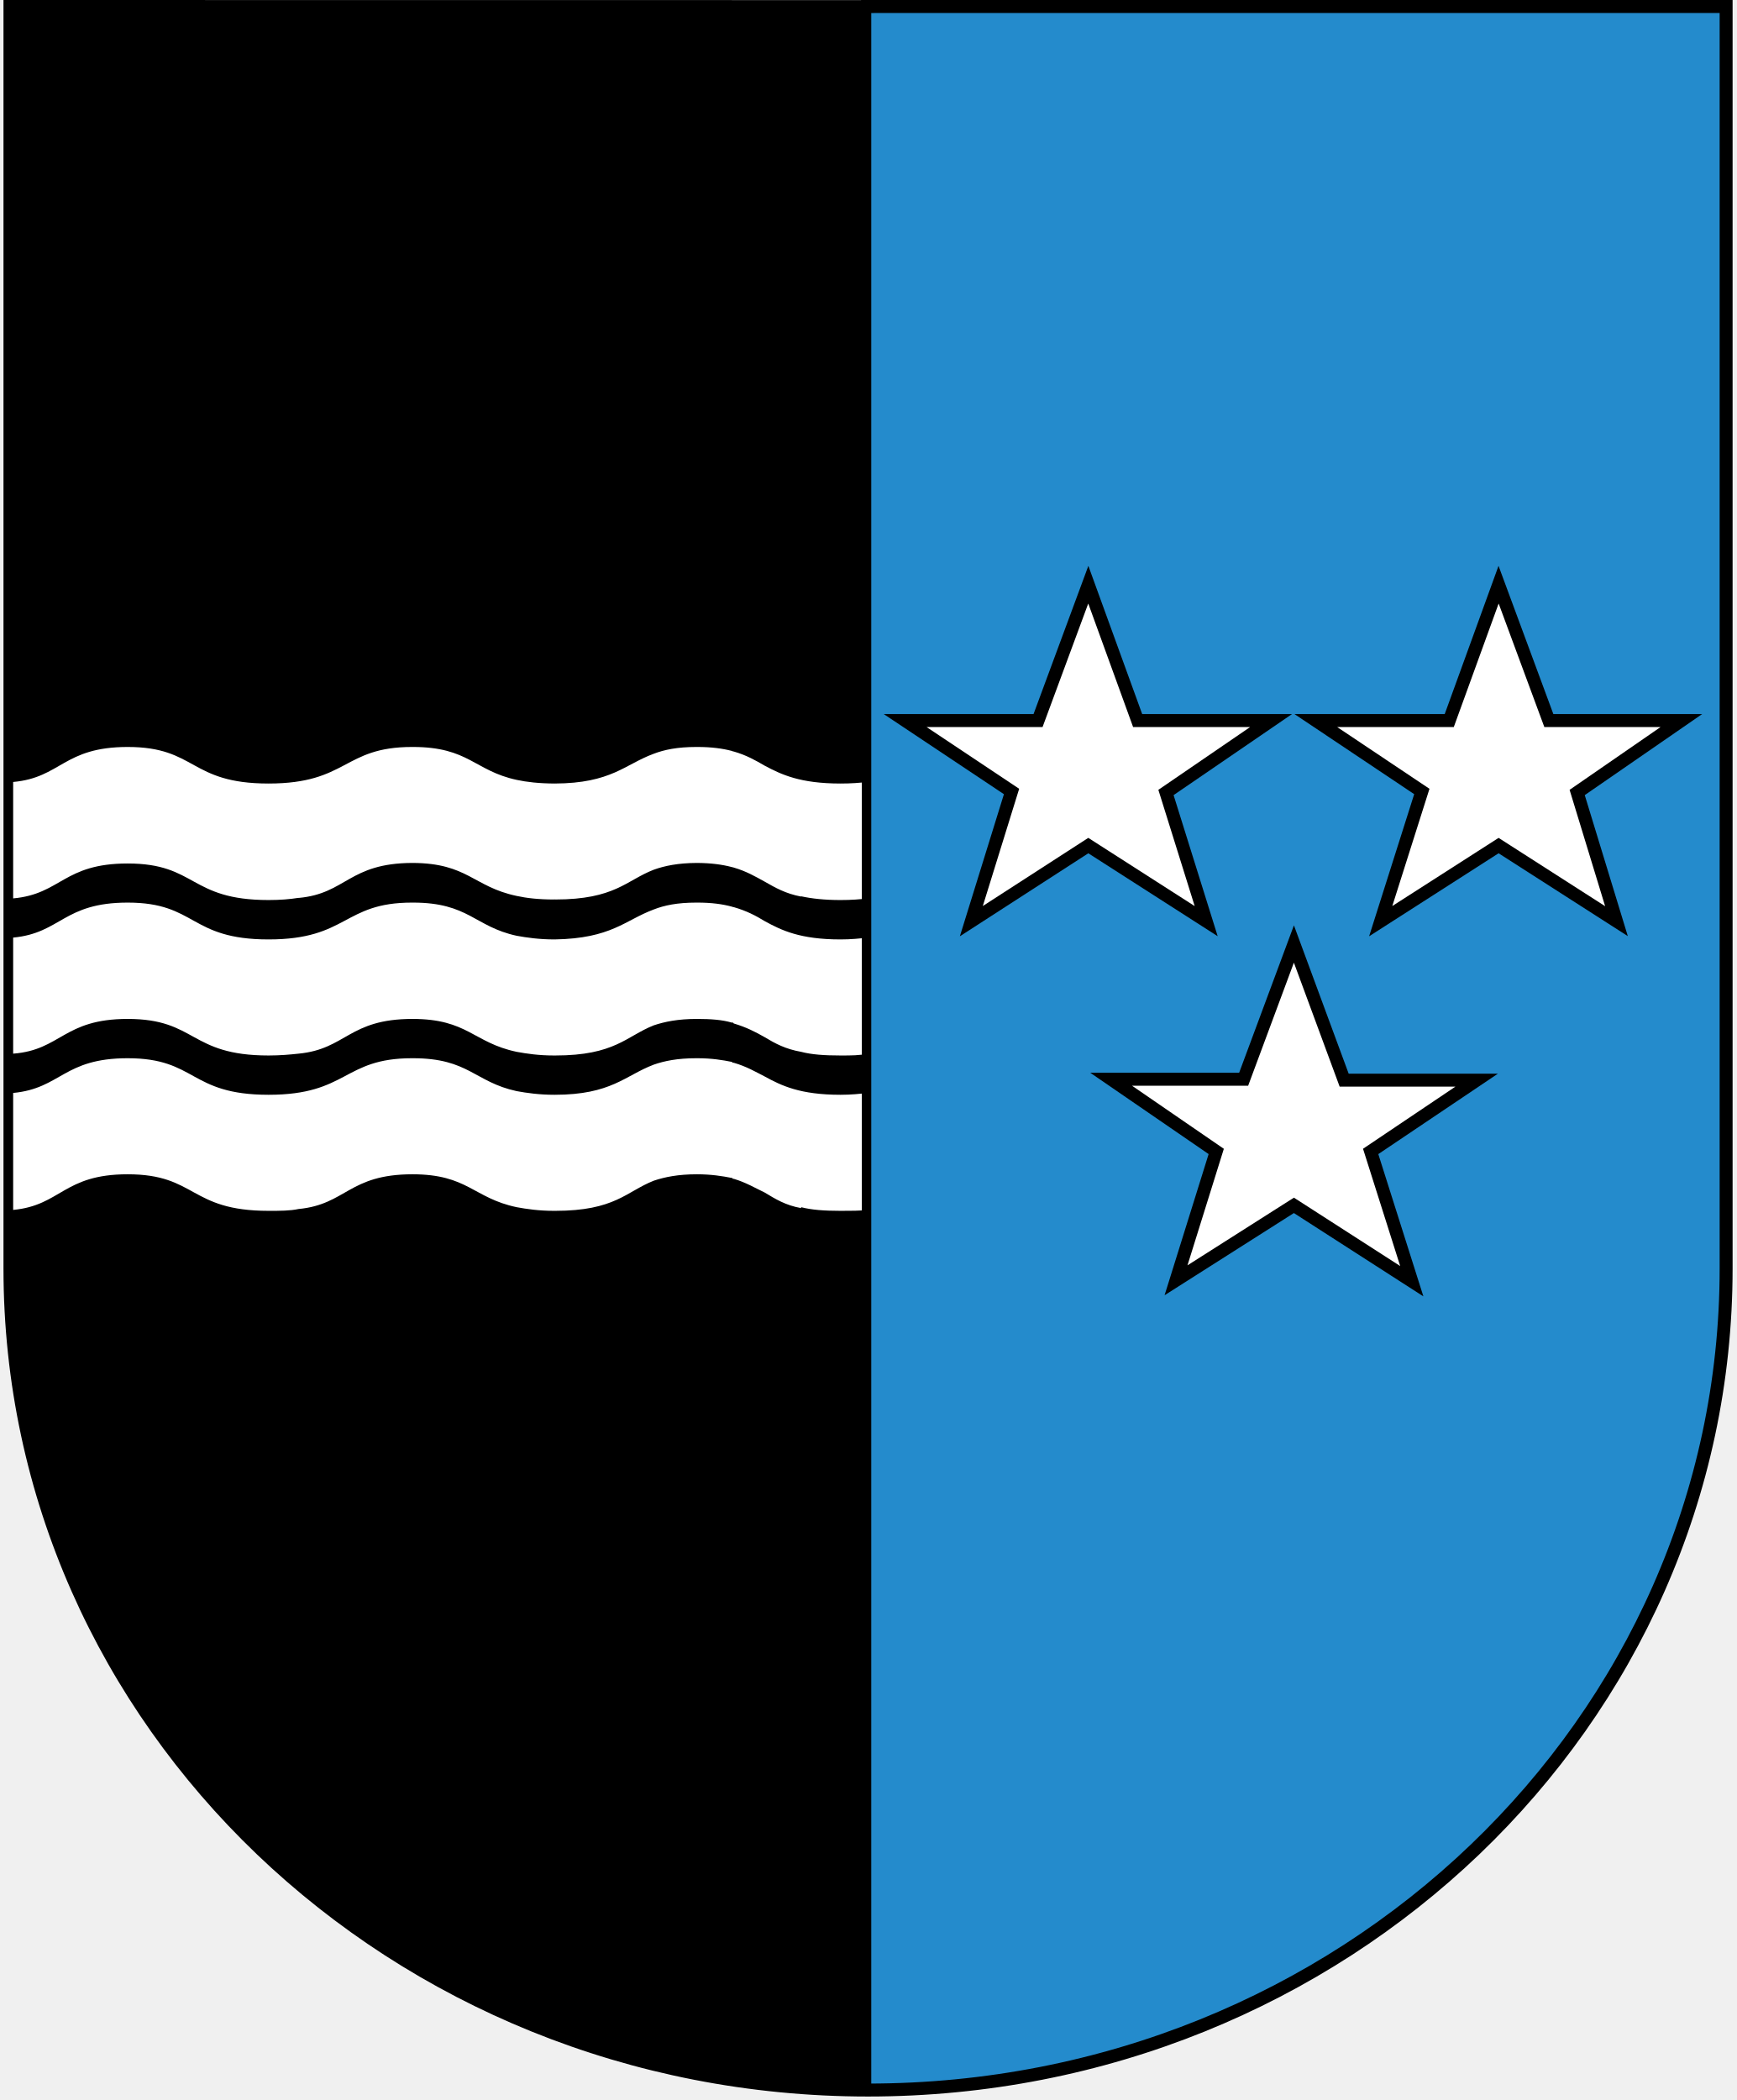
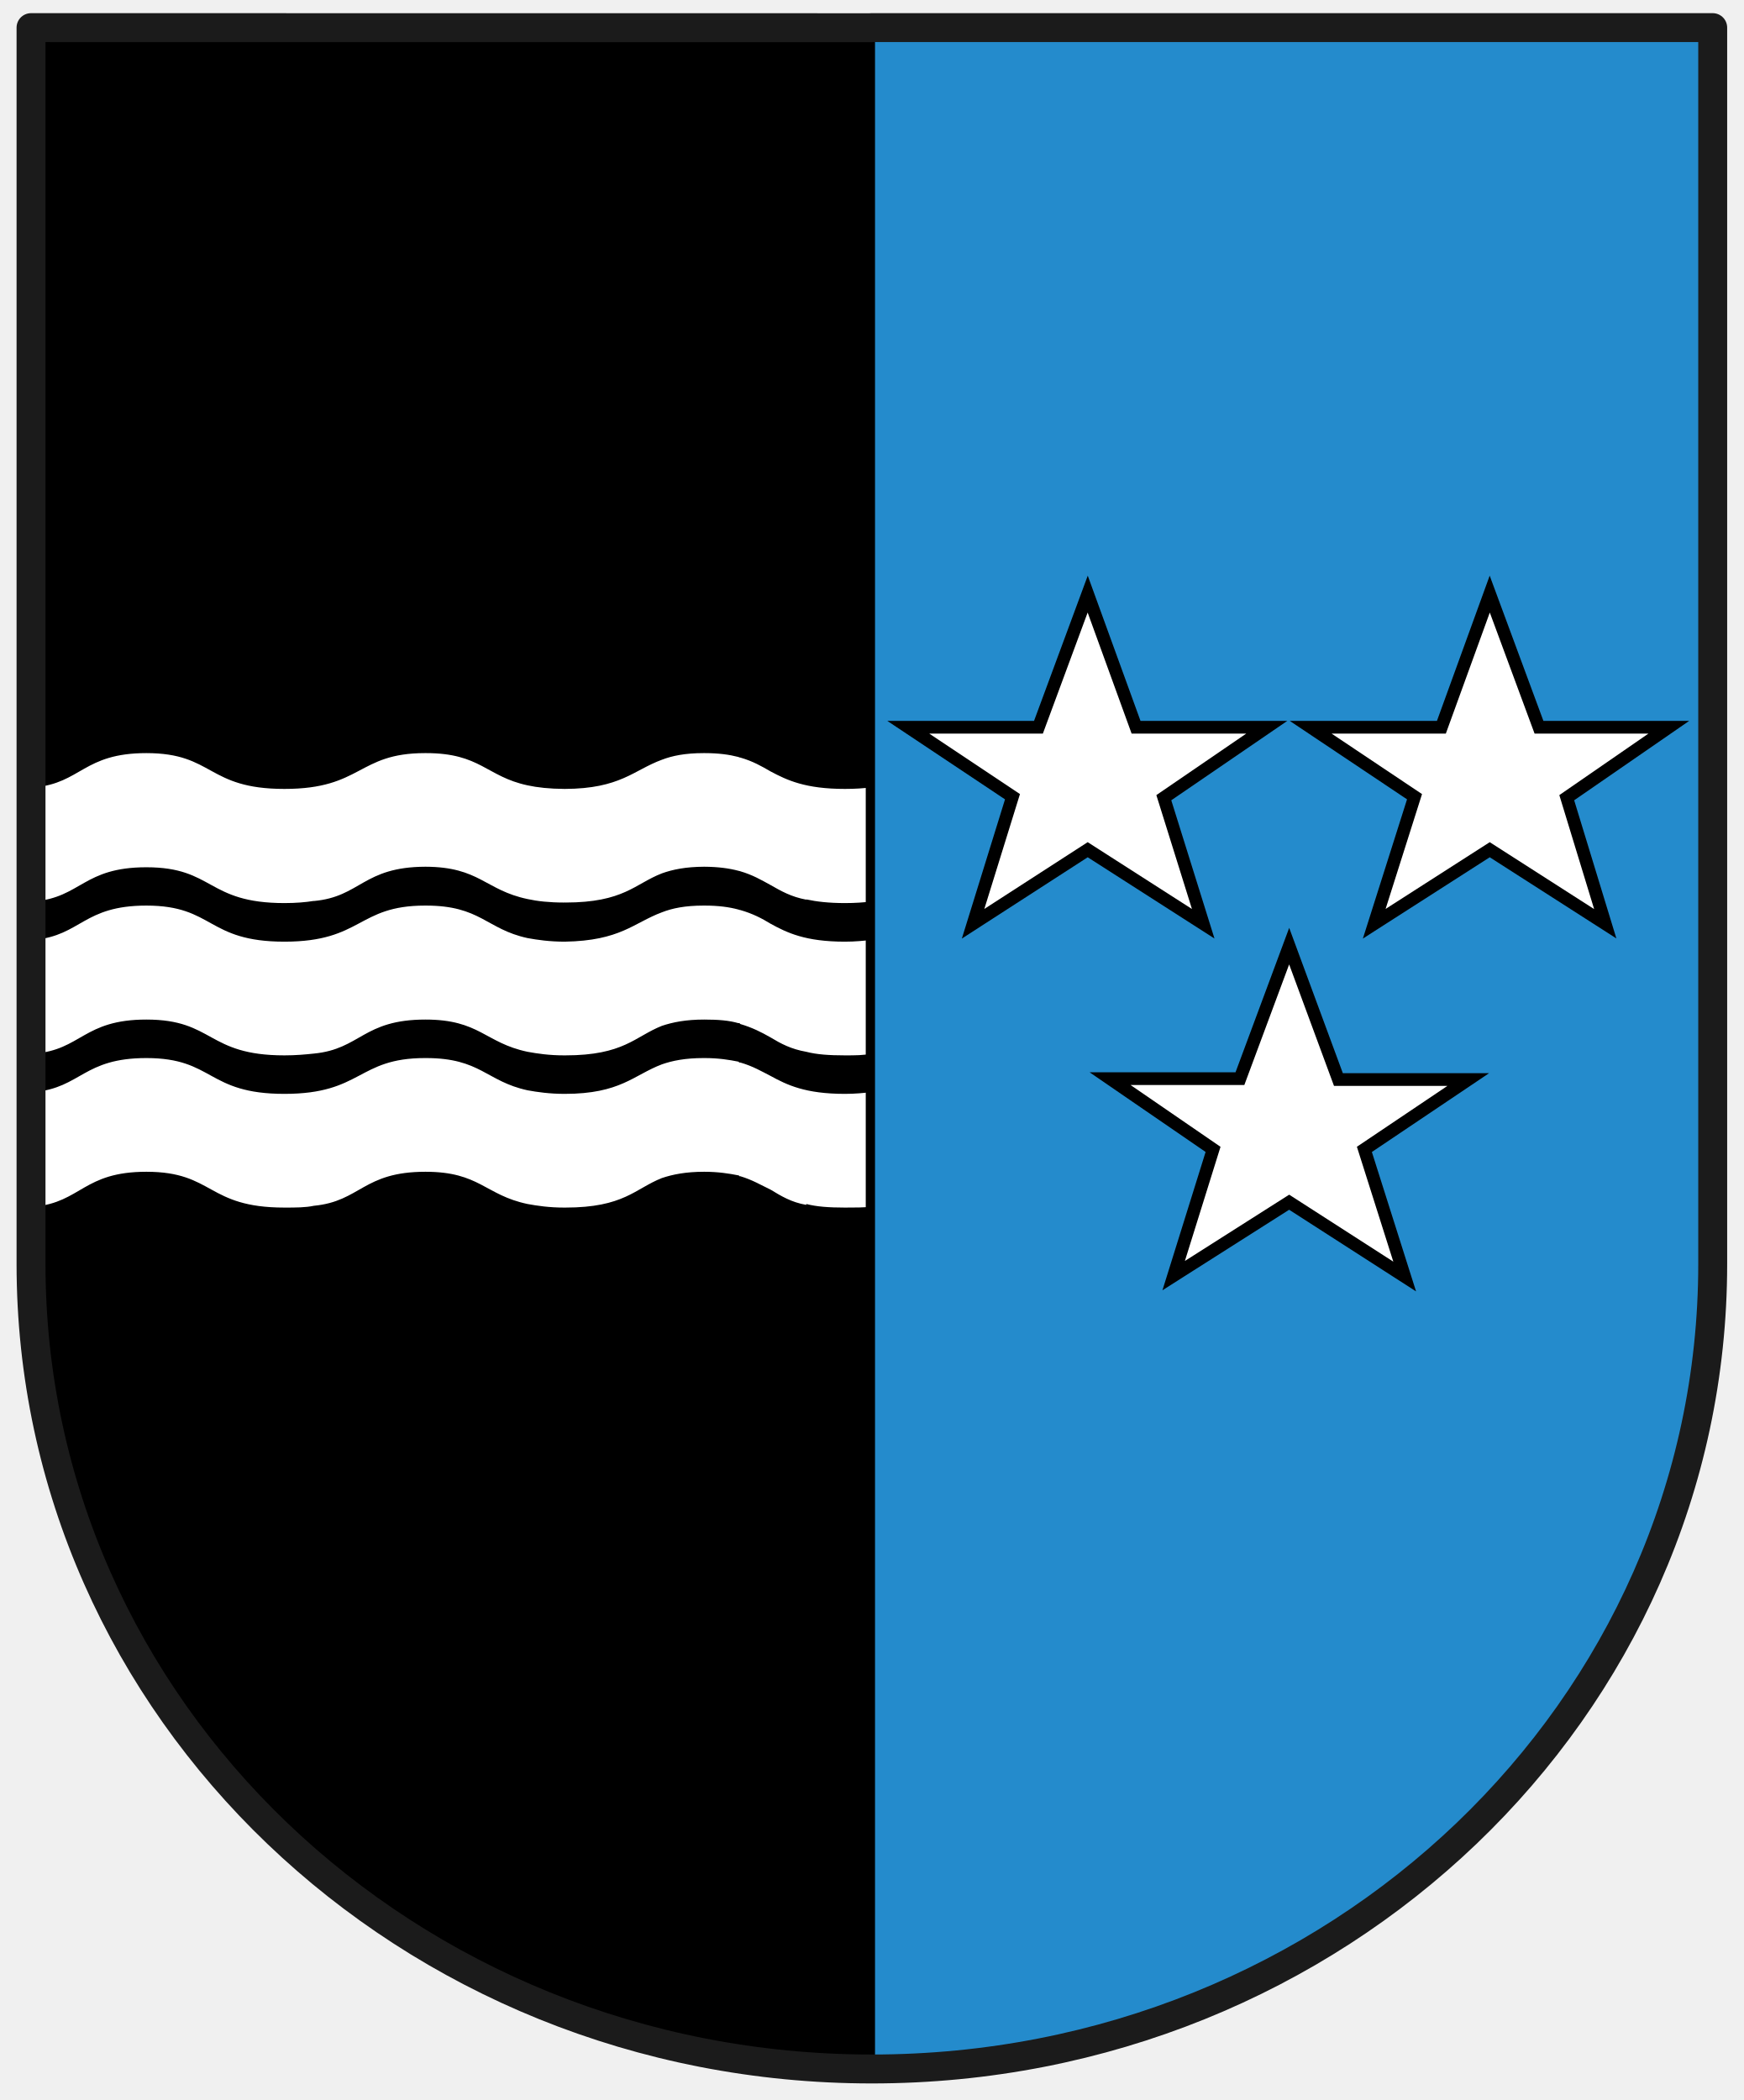
- <svg xmlns="http://www.w3.org/2000/svg" viewBox="0 0 1900 2298">
+ <svg xmlns="http://www.w3.org/2000/svg" viewBox="-23.750 -23.750 1947.500 2345.500">
  <path d="m949.4 7.1h939.6v1381c0 497-420 899-939.1 899-518.5 0-939-402-939-899v-1381l938.5 .1z" stroke="#000" stroke-width="14.18" fill="#248bcc" />
  <path d="m949.9 2287c-518.5 0-939-402-939-899v-1381l938.5 .1 .5 2280z" />
  <g fill="#fff">
    <path d="m919.9 857.4c-44.4 0-64.7-9.8-83-19.5-9.8-5.7-19.9-11.5-33.8-15.5-.3-.1-.7-.2-1.1-.2-.4-.2-.7-.3-1.2-.5-10-2.6-21.9-4.3-37.6-4.3h-.5-.6c-20.9 0-35.1 3-46.6 7.4-31.7 11.6-46.3 32.4-108.6 32.6-17-.1-30.5-1.6-41.5-4-46.1-9.9-52.4-36-113.4-36h-.6-.5c-75.6 0-70 40-157 40s-78.5-40-154.2-40c-70.3 0-72.8 33.6-125.3 38.3l0 127.4c52.5-4.7 55-38.2 125.3-38.2 75.7 0 67.2 40 154.2 40 12.8 0 23.5-.9 32.8-2.4v.1c52.3-4.7 54.9-38.1 124.7-38.3 60.6 .2 66.5 26.1 114 36.1 10.9 2.4 24.1 3.9 40.8 3.9 .2 0 .4-.1 .7-.1s.5 .1 .7 .1c65.5 0 77.6-20.9 107.9-32.6 12-4.3 26.5-7.3 47.2-7.4 15.7 .1 27.9 1.8 38.1 4.5 .5 .1 .8 .2 1.2 .3 .4 0 .8 .2 1.1 .3 13.4 3.9 23.3 9.6 33.8 15.4 11.6 6.6 22.8 13.1 39.8 16.3v-.3c11.5 2.5 25.3 4.1 43.2 4.1 11.4 0 21.2-.7 29.7-1.8v-127.5c-8.5 1.1-18.3 1.8-29.7 1.8" />
    <path d="m919.9 1028c-44.4 0-64.7-10-83-20-9.8-6-19.9-11.3-33.8-15.3-.3-.1-.7-.2-1.1-.2-.4-.2-.7-.3-1.2-.4-10-2.7-21.9-4.4-37.6-4.4h-.5-.6c-20.9 0-35.1 3-46.6 7.5-31.7 11.8-46.3 31.8-108.6 32.8-17 0-30.5-2-41.5-4-46.1-10-52.4-36.3-113.4-36.3h-.6-.5c-75.6 0-70 40.3-157 40.3s-78.5-40.3-154.2-40.3c-70.3 0-72.8 33.3-125.3 38.3l0 127c52.5-4 55-38 125.3-38 75.7 0 67.2 40 154.2 40 12.8 0 23.5-1 32.8-2 52.3-5 54.9-38 124.7-38 60.6 0 66.5 26 114 36 10.9 2 24.1 4 40.8 4h.7 .7c65.5 0 77.6-21 107.9-33 12-4 26.5-7 47.2-7 15.7 0 27.9 1 38.1 4h1.2c.4 0 .8 1 1.1 1 13.4 4 23.3 9 33.8 15 11.6 7 22.8 13 39.8 16 11.5 3 25.3 4 43.2 4 11.4 0 21.2 0 29.7-2v-127c-8.5 1-18.3 2-29.7 2" />
    <path d="m919.9 1198c-44.4 0-64.7-10-83-20-9.8-5-19.9-11-33.8-15h-1.1c-.4 0-.7-1-1.2-1-10-2-21.9-4-37.6-4h-.5-.6c-20.9 0-35.1 3-46.6 7-31.7 12-46.3 33-108.6 33-17 0-30.5-2-41.5-4-46.1-10-52.4-36-113.4-36h-.6-.5c-75.6 0-70 40-157 40s-78.5-40-154.2-40c-70.3 0-72.8 33-125.3 38l0 128c52.5-5 55-39 125.3-39 75.7 0 67.2 40 154.2 40 12.8 0 23.5 0 32.8-2 52.3-5 54.9-38 124.7-38 60.6 0 66.5 26 114 36 10.9 2 24.1 4 40.8 4h.7 .7c65.5 0 77.6-21 107.9-33 12-4 26.5-7 47.2-7 15.7 0 27.9 2 38.1 4 .5 0 .8 0 1.2 1h1.1c13.4 4 23.3 10 33.8 15 11.6 7 22.8 14 39.8 17v-1c11.5 3 25.3 4 43.2 4 11.4 0 21.2 0 29.7-1v-128c-8.5 1-18.3 2-29.7 2" />
  </g>
  <path d="m1640 639.8 55 148.7h145l-114 78.7 43 140.8-129-82.7-129 82.7 45-141.9-116-77.6h146l54-148.7z" stroke="#000" stroke-width="14.18" fill="#fff" />
  <path d="m1191 639.8 54 148.7h146l-115 78.7 44 140.8-129-82.7-128 82.7 44-141.9-116.4-77.6h145.4l55-148.7z" stroke="#000" stroke-width="14.18" fill="#fff" />
  <path d="m1416 1033 55 149h145l-116 78 45 142-129-83-129 82 44-141-115-79h145l55-148z" stroke="#000" stroke-width="14.18" fill="#fff" />
  <path d="m948.3 5.7v2281" stroke="#000" stroke-width="10.34" fill="none" />
+   <path data-outline="1" d="m949.4 7.1h939.6v1381c0 497-420 899-939.1 899-518.5 0-939-402-939-899v-1381l938.5 .1z" fill="none" stroke="#1b1b1b" stroke-width="32.3" stroke-linejoin="round" />
</svg>
